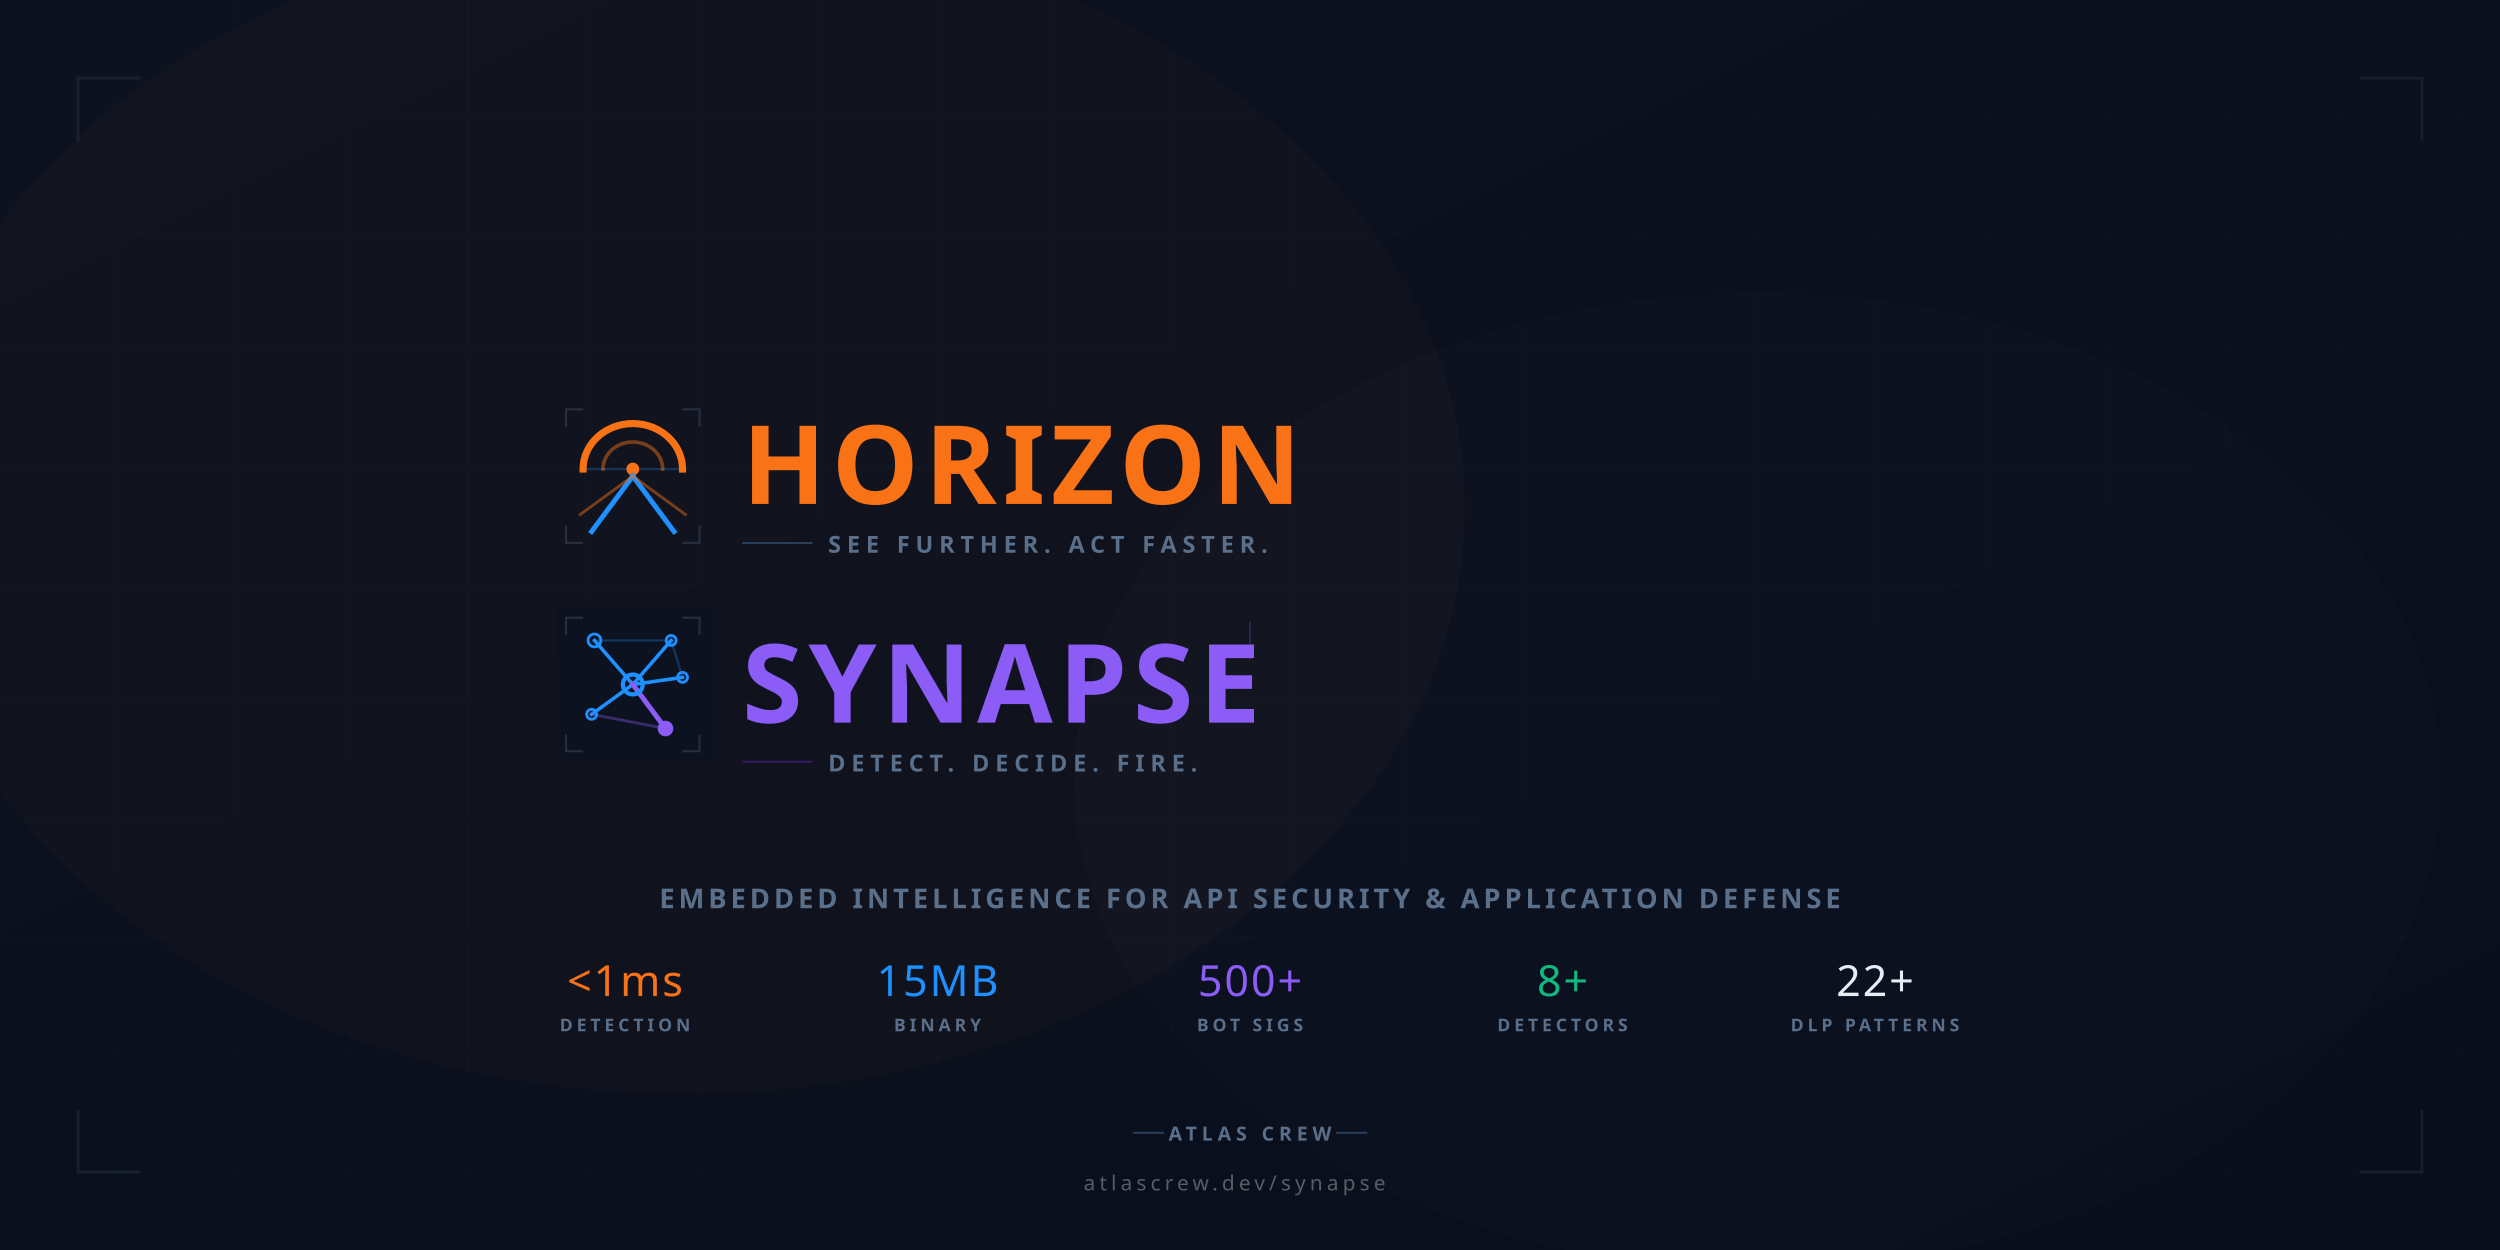
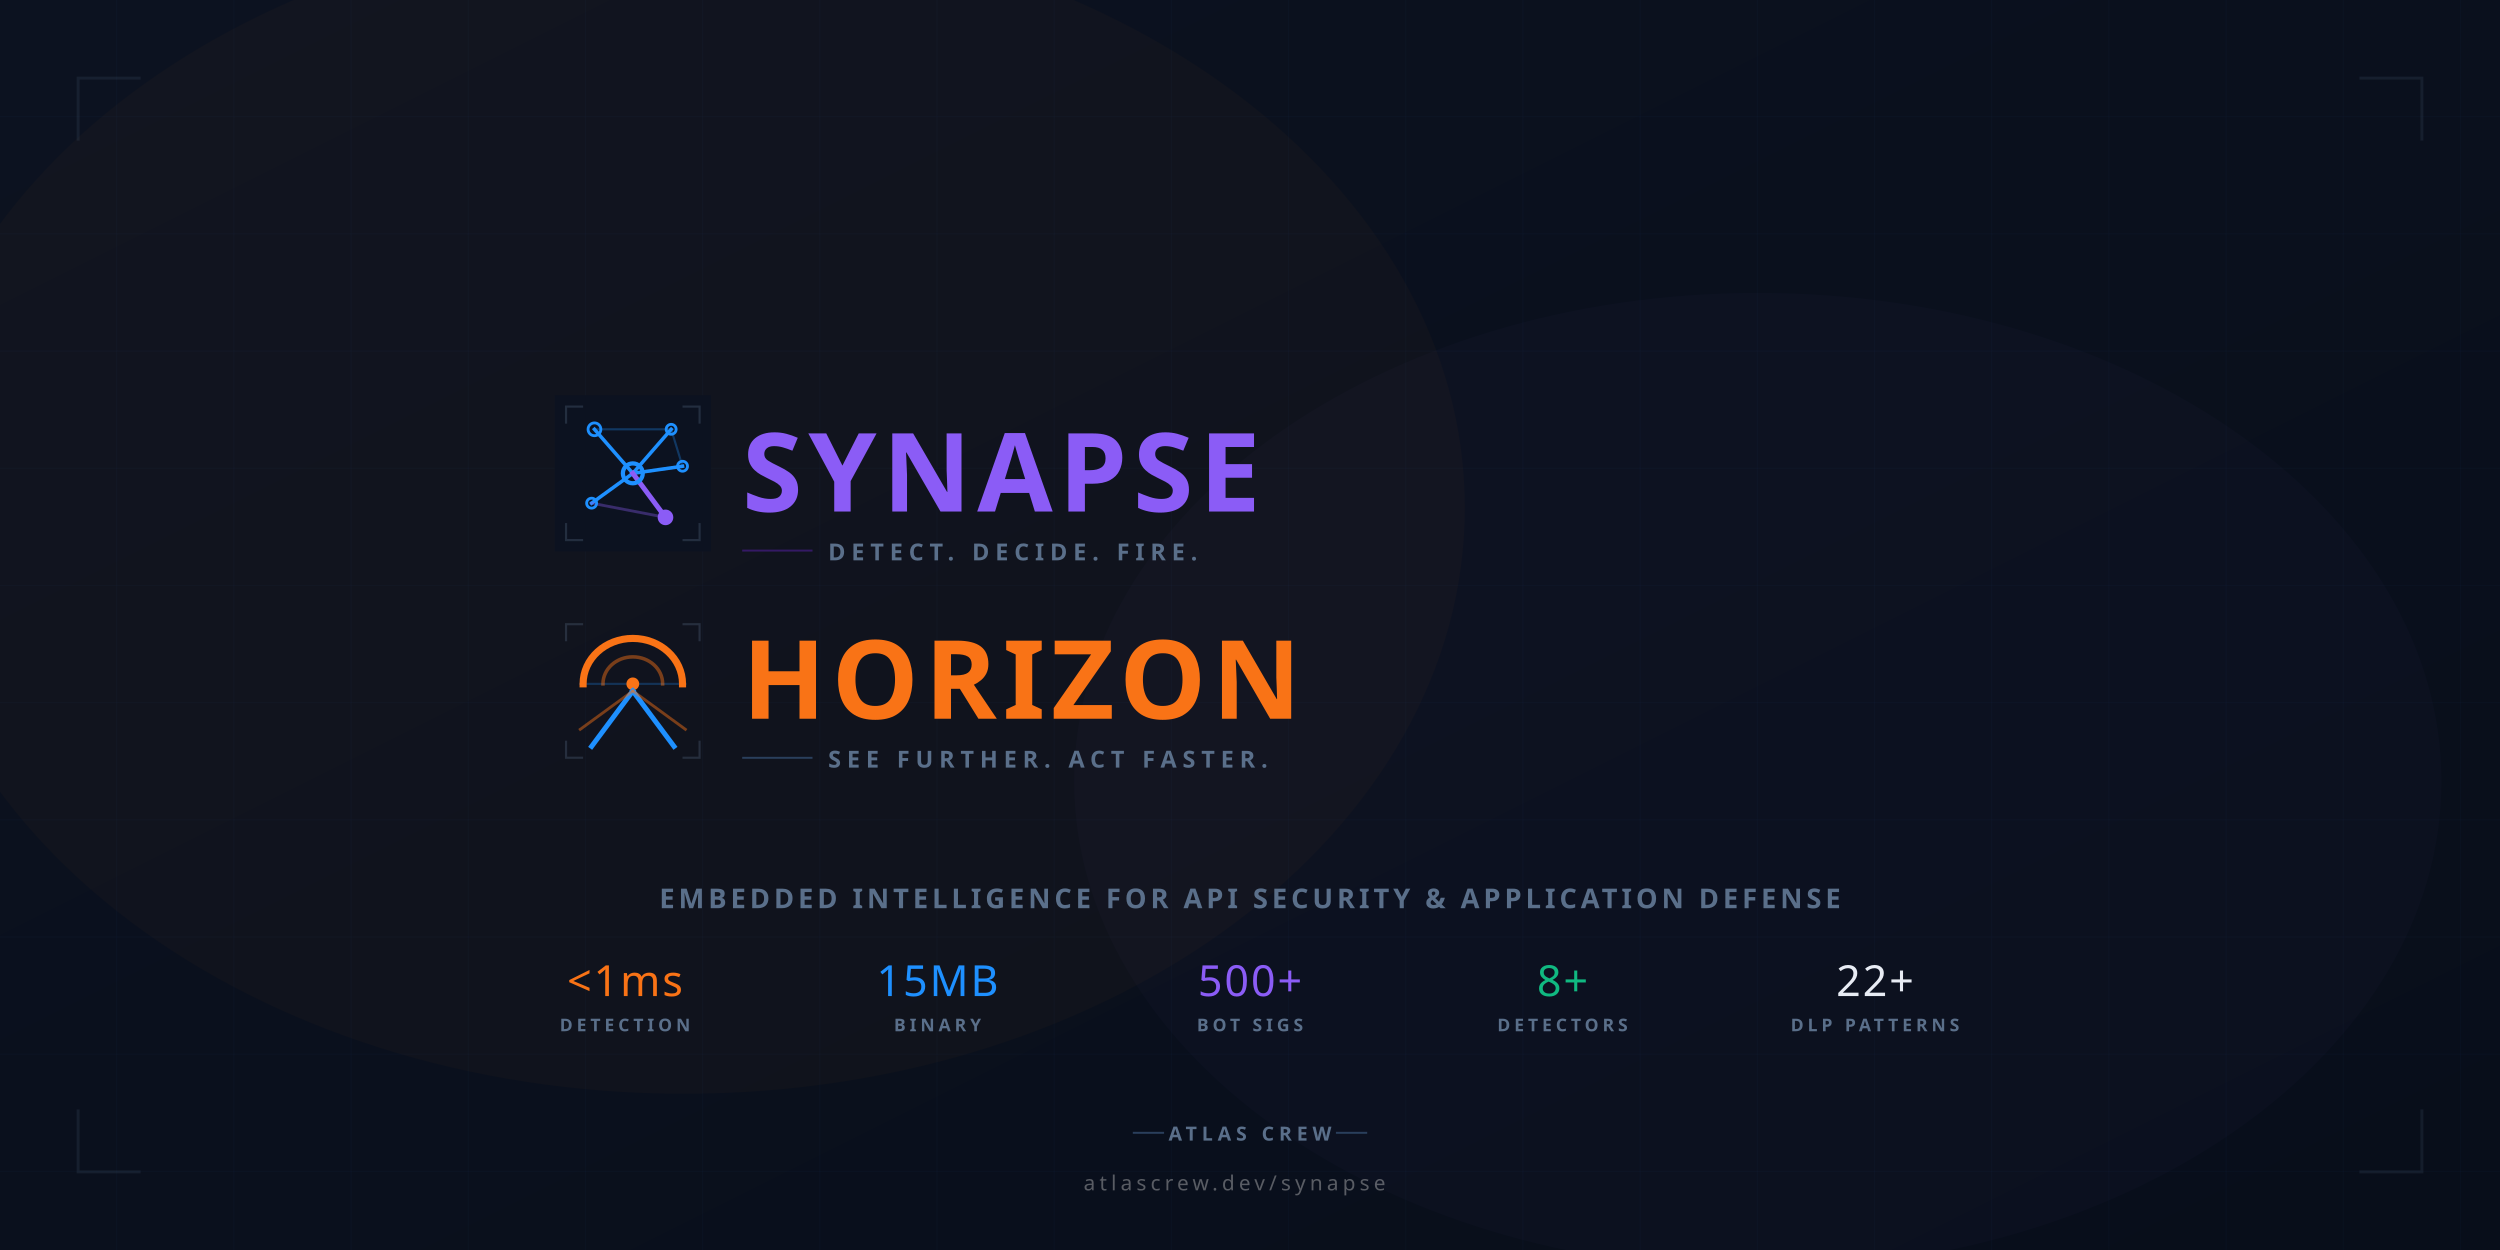
<svg xmlns="http://www.w3.org/2000/svg" width="1280" height="640" viewBox="0 0 1280 640" version="1.1" id="svg37">
  <defs id="defs3">
    <linearGradient id="bg" x1="0" y1="0" x2="1" y2="1">
      <stop offset="0%" stop-color="#0c1220" id="stop1" />
      <stop offset="100%" stop-color="#080e1a" id="stop2" />
    </linearGradient>
    <pattern id="grid" width="60" height="60" patternUnits="userSpaceOnUse">
      <line x1="60" y1="0" x2="60" y2="60" stroke="#1E90FF" stroke-width="0.3" opacity="0.08" id="line2" />
      <line x1="0" y1="60" x2="60" y2="60" stroke="#1E90FF" stroke-width="0.3" opacity="0.08" id="line3" />
    </pattern>
  </defs>
  <rect width="1280" height="640" fill="url(#bg)" id="rect3" />
  <rect width="1280" height="640" fill="url(#grid)" id="rect4" />
  <ellipse cx="350" cy="260" rx="400" ry="300" fill="#f97316" opacity="0.025" id="ellipse4" style="display:inline" />
  <ellipse cx="900" cy="400" rx="350" ry="250" fill="#8B5CF6" opacity="0.02" id="ellipse5" />
  <g stroke="#5a6f8a" stroke-width="1.5" fill="none" opacity="0.15" id="g8">
    <polyline points="40,72 40,40 72,40" id="polyline5" />
    <polyline points="1208,40 1240,40 1240,72" id="polyline6" />
    <polyline points="1240,568 1240,600 1208,600" id="polyline7" />
    <polyline points="72,600 40,600 40,568" id="polyline8" />
  </g>
-   <g transform="matrix(0.7272727,0,0,0.7272727,284,203.7748)" id="g47" style="display:inline">
-     <rect width="110" height="110" fill="#0c1220" id="rect38" x="0" y="0" style="display:none" />
-     <line x1="18" y1="50" x2="92" y2="50" stroke="#1e90ff" stroke-width="1.5" stroke-linecap="square" opacity="0.25" id="line39" />
-     <path d="m 20,50 a 35,32 0 0 1 70,0" fill="none" stroke="#f97316" stroke-width="5" stroke-linecap="square" id="path39" />
-     <path d="m 34,50 a 21,19 0 0 1 42,0" fill="none" stroke="#f97316" stroke-width="2.5" stroke-linecap="square" opacity="0.45" id="path40" />
-     <circle cx="55" cy="50" r="4.5" fill="#f97316" id="circle40" />
-     <line x1="55" y1="55" x2="26" y2="94" stroke="#1e90ff" stroke-width="3.5" stroke-linecap="square" id="line40" />
-     <line x1="55" y1="55" x2="84" y2="94" stroke="#1e90ff" stroke-width="3.5" stroke-linecap="square" id="line41" />
-     <line x1="55" y1="55" x2="18" y2="82" stroke="#f97316" stroke-width="2" stroke-linecap="square" opacity="0.45" id="line42" />
-     <line x1="55" y1="55" x2="92" y2="82" stroke="#f97316" stroke-width="2" stroke-linecap="square" opacity="0.45" id="line43" />
-     <g stroke="#5a6f8a" stroke-width="1.5" fill="none" opacity="0.3" id="g46">
-       <polyline points="8,20 8,8 20,8" id="polyline43" />
-       <polyline points="90,8 102,8 102,20" id="polyline44" />
-       <polyline points="102,90 102,102 90,102" id="polyline45" />
-       <polyline points="20,102 8,102 8,90" id="polyline46" />
+   <g id="g2" transform="translate(0,110.0004)">
+     <g transform="matrix(0.7272727,0,0,0.7272727,284,203.7748)" id="g47" style="display:inline">
+       <rect width="110" height="110" fill="#0c1220" id="rect38" x="0" y="0" style="display:none" />
+       <line x1="18" y1="50" x2="92" y2="50" stroke="#1e90ff" stroke-width="1.5" stroke-linecap="square" opacity="0.25" id="line39" />
+       <path d="m 20,50 a 35,32 0 0 1 70,0" fill="none" stroke="#f97316" stroke-width="5" stroke-linecap="square" id="path39" />
+       <path d="m 34,50 a 21,19 0 0 1 42,0" fill="none" stroke="#f97316" stroke-width="2.5" stroke-linecap="square" opacity="0.45" id="path40" />
+       <circle cx="55" cy="50" r="4.5" fill="#f97316" id="circle40" />
+       <line x1="55" y1="55" x2="26" y2="94" stroke="#1e90ff" stroke-width="3.5" stroke-linecap="square" id="line40" />
+       <line x1="55" y1="55" x2="84" y2="94" stroke="#1e90ff" stroke-width="3.5" stroke-linecap="square" id="line41" />
+       <line x1="55" y1="55" x2="18" y2="82" stroke="#f97316" stroke-width="2" stroke-linecap="square" opacity="0.45" id="line42" />
+       <line x1="55" y1="55" x2="92" y2="82" stroke="#f97316" stroke-width="2" stroke-linecap="square" opacity="0.45" id="line43" />
+       <g stroke="#5a6f8a" stroke-width="1.5" fill="none" opacity="0.3" id="g46">
+         <polyline points="8,20 8,8 20,8" id="polyline43" />
+         <polyline points="90,8 102,8 102,20" id="polyline44" />
+         <polyline points="102,90 102,102 90,102" id="polyline45" />
+         <polyline points="20,102 8,102 8,90" id="polyline46" />
+       </g>
+     </g>
+     <text x="380" y="258" font-family="monospace" font-size="56px" font-weight="700" fill="#f97316" letter-spacing="3" id="text12" style="font-style:normal;font-variant:normal;font-weight:bold;font-stretch:normal;font-family:'Recursive Sans Linear Static';-inkscape-font-specification:'Recursive Sans Linear Static Bold'">HORIZON</text>
+     <line x1="380" y1="278" x2="416" y2="278" stroke="#2a3f5c" stroke-width="1" id="line13" />
+     <text x="424" y="283" font-family="monospace" font-size="12px" font-weight="500" fill="#5a6f8a" letter-spacing="3" id="text13" style="font-style:normal;font-variant:normal;font-weight:600;font-stretch:normal;font-family:'Recursive Sans Linear Static';-inkscape-font-specification:'Recursive Sans Linear Static Semi-Bold'">SEE FURTHER. ACT FASTER.</text>
+   </g>
+   <g id="g1" transform="translate(0,-108.0997)">
+     <g transform="matrix(0.7272727,0,0,0.7272727,284,310.4497)" id="g67" style="display:inline">
+       <rect width="110" height="110" fill="#0c1220" id="rect51" x="0" y="0" style="display:inline" />
+       <line x1="55" y1="55" x2="28" y2="24" stroke="#1e90ff" stroke-width="2.5" stroke-linecap="square" id="line51" />
+       <line x1="55" y1="55" x2="82" y2="24" stroke="#1e90ff" stroke-width="2.5" stroke-linecap="square" id="line52" />
+       <line x1="55" y1="55" x2="90" y2="50" stroke="#1e90ff" stroke-width="2.5" stroke-linecap="square" id="line53" />
+       <line x1="55" y1="55" x2="26" y2="76" stroke="#1e90ff" stroke-width="2.5" stroke-linecap="square" id="line54" />
+       <line x1="55" y1="55" x2="78" y2="86" stroke="#8b5cf6" stroke-width="3.5" stroke-linecap="square" id="line55" />
+       <line x1="28" y1="24" x2="82" y2="24" stroke="#1e90ff" stroke-width="1.5" stroke-linecap="square" opacity="0.3" id="line56" />
+       <line x1="82" y1="24" x2="90" y2="50" stroke="#1e90ff" stroke-width="1.5" stroke-linecap="square" opacity="0.3" id="line57" />
+       <line x1="26" y1="76" x2="78" y2="86" stroke="#8b5cf6" stroke-width="2" stroke-linecap="square" opacity="0.35" id="line58" />
+       <circle cx="28" cy="24" r="4.5" fill="none" stroke="#1e90ff" stroke-width="2" id="circle58" />
+       <circle cx="82" cy="24" r="3.5" fill="none" stroke="#1e90ff" stroke-width="2" id="circle59" />
+       <circle cx="90" cy="50" r="3.5" fill="none" stroke="#1e90ff" stroke-width="2" id="circle60" />
+       <circle cx="26" cy="76" r="3.5" fill="none" stroke="#1e90ff" stroke-width="2" id="circle61" />
+       <circle cx="78" cy="86" r="5.5" fill="#8b5cf6" id="circle62" />
+       <circle cx="55" cy="55" r="7" fill="none" stroke="#1e90ff" stroke-width="3" id="circle63" />
+       <g stroke="#5a6f8a" stroke-width="1.5" fill="none" opacity="0.3" id="g66" style="display:inline">
+         <polyline points="8,20 8,8 20,8" id="polyline63" />
+         <polyline points="90,8 102,8 102,20" id="polyline64" />
+         <polyline points="102,90 102,102 90,102" id="polyline65" />
+         <polyline points="20,102 8,102 8,90" id="polyline66" />
+       </g>
+     </g>
+     <text x="380" y="370" font-family="monospace" font-size="56px" font-weight="700" fill="#8b5cf6" letter-spacing="3" id="text24" style="font-style:normal;font-variant:normal;font-weight:bold;font-stretch:normal;font-family:'Recursive Sans Linear Static';-inkscape-font-specification:'Recursive Sans Linear Static Bold'">SYNAPSE</text>
+     <line x1="380" y1="390" x2="416" y2="390" stroke="#4c1d95" stroke-width="1" opacity="0.6" id="line24" />
+     <text x="424" y="395" font-family="monospace" font-size="12px" font-weight="500" fill="#5a6f8a" letter-spacing="3" id="text25" style="font-style:normal;font-variant:normal;font-weight:600;font-stretch:normal;font-family:'Recursive Sans Linear Static';-inkscape-font-specification:'Recursive Sans Linear Static Semi-Bold'">DETECT. DECIDE. FIRE.</text>
+   </g>
+   <g id="g4">
+     <text x="640" y="465" font-family="monospace" font-size="14" font-weight="400" fill="#5a6f8a" letter-spacing="2" text-anchor="middle" id="text26" style="-inkscape-font-specification:'Recursive Sans Linear Static Semi-Bold';font-family:'Recursive Sans Linear Static';font-weight:600;font-style:normal;font-stretch:normal;font-variant:normal">EMBEDDED INTELLIGENCE FOR API SECURITY &amp; APPLICATION DEFENSE</text>
+     <g transform="translate(0, 510)" text-anchor="middle" id="g36">
+       <text x="320" y="0" font-family="monospace" font-size="22" fill="#F97316" letter-spacing="1" id="text27" style="-inkscape-font-specification:'Recursive Sans Linear Static Medium';font-family:'Recursive Sans Linear Static';font-weight:500;font-style:normal;font-stretch:normal;font-variant:normal">&lt;1ms</text>
+       <text x="320" y="18" font-family="monospace" font-size="9" fill="#5a6f8a" letter-spacing="2" id="text28" style="-inkscape-font-specification:'Recursive Sans Linear Static Semi-Bold';font-family:'Recursive Sans Linear Static';font-weight:600;font-style:normal;font-stretch:normal;font-variant:normal">DETECTION</text>
+       <text x="480" y="0" font-family="monospace" font-size="22" fill="#1E90FF" letter-spacing="1" id="text29" style="-inkscape-font-specification:'Recursive Sans Linear Static Medium';font-family:'Recursive Sans Linear Static';font-weight:500;font-style:normal;font-stretch:normal;font-variant:normal">15MB</text>
+       <text x="480" y="18" font-family="monospace" font-size="9" fill="#5a6f8a" letter-spacing="2" id="text30" style="-inkscape-font-specification:'Recursive Sans Linear Static Semi-Bold';font-family:'Recursive Sans Linear Static';font-weight:600;font-style:normal;font-stretch:normal;font-variant:normal">BINARY</text>
+       <text x="640" y="0" font-family="monospace" font-size="22" fill="#8B5CF6" letter-spacing="1" id="text31" style="-inkscape-font-specification:'Recursive Sans Linear Static Medium';font-family:'Recursive Sans Linear Static';font-weight:500;font-style:normal;font-stretch:normal;font-variant:normal">500+</text>
+       <text x="640" y="18" font-family="monospace" font-size="9" fill="#5a6f8a" letter-spacing="2" id="text32" style="-inkscape-font-specification:'Recursive Sans Linear Static Semi-Bold';font-family:'Recursive Sans Linear Static';font-weight:600;font-style:normal;font-stretch:normal;font-variant:normal">BOT SIGS</text>
+       <text x="800" y="0" font-family="monospace" font-size="22" fill="#10B981" letter-spacing="1" id="text33" style="-inkscape-font-specification:'Recursive Sans Linear Static Medium';font-family:'Recursive Sans Linear Static';font-weight:500;font-style:normal;font-stretch:normal;font-variant:normal">8+</text>
+       <text x="800" y="18" font-family="monospace" font-size="9" fill="#5a6f8a" letter-spacing="2" id="text34" style="-inkscape-font-specification:'Recursive Sans Linear Static Semi-Bold';font-family:'Recursive Sans Linear Static';font-weight:600;font-style:normal;font-stretch:normal;font-variant:normal">DETECTORS</text>
+       <text x="960" y="0" font-family="monospace" font-size="22" fill="#e8ecf4" letter-spacing="1" id="text35" style="-inkscape-font-specification:'Recursive Sans Linear Static Medium';font-family:'Recursive Sans Linear Static';font-weight:500;font-style:normal;font-stretch:normal;font-variant:normal">22+</text>
+       <text x="960" y="18" font-family="monospace" font-size="9" fill="#5a6f8a" letter-spacing="2" id="text36" style="-inkscape-font-specification:'Recursive Sans Linear Static Semi-Bold';font-family:'Recursive Sans Linear Static';font-weight:600;font-style:normal;font-stretch:normal;font-variant:normal">DLP PATTERNS</text>
    </g>
  </g>
-   <text x="380" y="258" font-family="monospace" font-size="56" font-weight="700" fill="#F97316" letter-spacing="3" id="text12" style="-inkscape-font-specification:'Recursive Sans Linear Static Bold';font-family:'Recursive Sans Linear Static';font-weight:bold;font-style:normal;font-stretch:normal;font-variant:normal">HORIZON</text>
-   <line x1="380" y1="278" x2="416" y2="278" stroke="#2a3f5c" stroke-width="1" id="line13" />
-   <text x="424" y="283" font-family="monospace" font-size="12" font-weight="500" fill="#5a6f8a" letter-spacing="3" id="text13" style="-inkscape-font-specification:'Recursive Sans Linear Static Semi-Bold';font-family:'Recursive Sans Linear Static';font-weight:600;font-style:normal;font-stretch:normal;font-variant:normal">SEE FURTHER. ACT FASTER.</text>
-   <line x1="640" y1="318" x2="640" y2="338" stroke="#1e2d44" stroke-width="1" id="line14" />
-   <g transform="matrix(0.7272727,0,0,0.7272727,284,310.4497)" id="g67" style="display:inline">
-     <rect width="110" height="110" fill="#0c1220" id="rect51" x="0" y="0" style="display:inline" />
-     <line x1="55" y1="55" x2="28" y2="24" stroke="#1e90ff" stroke-width="2.5" stroke-linecap="square" id="line51" />
-     <line x1="55" y1="55" x2="82" y2="24" stroke="#1e90ff" stroke-width="2.5" stroke-linecap="square" id="line52" />
-     <line x1="55" y1="55" x2="90" y2="50" stroke="#1e90ff" stroke-width="2.5" stroke-linecap="square" id="line53" />
-     <line x1="55" y1="55" x2="26" y2="76" stroke="#1e90ff" stroke-width="2.5" stroke-linecap="square" id="line54" />
-     <line x1="55" y1="55" x2="78" y2="86" stroke="#8b5cf6" stroke-width="3.5" stroke-linecap="square" id="line55" />
-     <line x1="28" y1="24" x2="82" y2="24" stroke="#1e90ff" stroke-width="1.5" stroke-linecap="square" opacity="0.3" id="line56" />
-     <line x1="82" y1="24" x2="90" y2="50" stroke="#1e90ff" stroke-width="1.5" stroke-linecap="square" opacity="0.3" id="line57" />
-     <line x1="26" y1="76" x2="78" y2="86" stroke="#8b5cf6" stroke-width="2" stroke-linecap="square" opacity="0.35" id="line58" />
-     <circle cx="28" cy="24" r="4.5" fill="none" stroke="#1e90ff" stroke-width="2" id="circle58" />
-     <circle cx="82" cy="24" r="3.5" fill="none" stroke="#1e90ff" stroke-width="2" id="circle59" />
-     <circle cx="90" cy="50" r="3.5" fill="none" stroke="#1e90ff" stroke-width="2" id="circle60" />
-     <circle cx="26" cy="76" r="3.5" fill="none" stroke="#1e90ff" stroke-width="2" id="circle61" />
-     <circle cx="78" cy="86" r="5.5" fill="#8b5cf6" id="circle62" />
-     <circle cx="55" cy="55" r="7" fill="none" stroke="#1e90ff" stroke-width="3" id="circle63" />
-     <g stroke="#5a6f8a" stroke-width="1.5" fill="none" opacity="0.3" id="g66" style="display:inline">
-       <polyline points="8,20 8,8 20,8" id="polyline63" />
-       <polyline points="90,8 102,8 102,20" id="polyline64" />
-       <polyline points="102,90 102,102 90,102" id="polyline65" />
-       <polyline points="20,102 8,102 8,90" id="polyline66" />
-     </g>
+   <g id="g3">
+     <line x1="580" y1="580" x2="596" y2="580" stroke="#2a3f5c" stroke-width="1" id="line36" />
+     <text x="640" y="584" font-family="monospace" font-size="10" fill="#5a6f8a" letter-spacing="2.5" text-anchor="middle" id="text37" style="-inkscape-font-specification:'Recursive Sans Linear Static Semi-Bold';font-family:'Recursive Sans Linear Static';font-weight:600;font-style:normal;font-stretch:normal;font-variant:normal">ATLAS CREW</text>
+     <line x1="684" y1="580" x2="700" y2="580" stroke="#2a3f5c" stroke-width="1" id="line37" />
+     <text xml:space="preserve" style="font-style:normal;font-variant:normal;font-weight:normal;font-stretch:normal;font-size:10.667px;line-height:0px;font-family:'Recursive Mono Linear Static';-inkscape-font-specification:'Recursive Mono Linear Static';letter-spacing:2.12px;word-spacing:0.01px;writing-mode:lr-tb;direction:ltr;opacity:0.655;fill:#c2c2c2;fill-opacity:0.661" x="554.798" y="609.467" id="text38">
+       <tspan id="tspan37" x="554.798" y="609.467">atlascrew.dev/synapse</tspan>
+     </text>
  </g>
-   <text x="380" y="370" font-family="monospace" font-size="56" font-weight="700" fill="#8B5CF6" letter-spacing="3" id="text24" style="-inkscape-font-specification:'Recursive Sans Linear Static Bold';font-family:'Recursive Sans Linear Static';font-weight:bold;font-style:normal;font-stretch:normal;font-variant:normal">SYNAPSE</text>
-   <line x1="380" y1="390" x2="416" y2="390" stroke="#4C1D95" stroke-width="1" opacity="0.6" id="line24" />
-   <text x="424" y="395" font-family="monospace" font-size="12px" font-weight="500" fill="#5a6f8a" letter-spacing="3" id="text25" style="-inkscape-font-specification:'Recursive Sans Linear Static Semi-Bold';font-family:'Recursive Sans Linear Static';font-weight:600;font-style:normal;font-stretch:normal;font-variant:normal">DETECT. DECIDE. FIRE.</text>
-   <text x="640" y="465" font-family="monospace" font-size="14" font-weight="400" fill="#5a6f8a" letter-spacing="2" text-anchor="middle" id="text26" style="-inkscape-font-specification:'Recursive Sans Linear Static Semi-Bold';font-family:'Recursive Sans Linear Static';font-weight:600;font-style:normal;font-stretch:normal;font-variant:normal">EMBEDDED INTELLIGENCE FOR API SECURITY &amp; APPLICATION DEFENSE</text>
-   <g transform="translate(0, 510)" text-anchor="middle" id="g36">
-     <text x="320" y="0" font-family="monospace" font-size="22" fill="#F97316" letter-spacing="1" id="text27" style="-inkscape-font-specification:'Recursive Sans Linear Static Medium';font-family:'Recursive Sans Linear Static';font-weight:500;font-style:normal;font-stretch:normal;font-variant:normal">&lt;1ms</text>
-     <text x="320" y="18" font-family="monospace" font-size="9" fill="#5a6f8a" letter-spacing="2" id="text28" style="-inkscape-font-specification:'Recursive Sans Linear Static Semi-Bold';font-family:'Recursive Sans Linear Static';font-weight:600;font-style:normal;font-stretch:normal;font-variant:normal">DETECTION</text>
-     <text x="480" y="0" font-family="monospace" font-size="22" fill="#1E90FF" letter-spacing="1" id="text29" style="-inkscape-font-specification:'Recursive Sans Linear Static Medium';font-family:'Recursive Sans Linear Static';font-weight:500;font-style:normal;font-stretch:normal;font-variant:normal">15MB</text>
-     <text x="480" y="18" font-family="monospace" font-size="9" fill="#5a6f8a" letter-spacing="2" id="text30" style="-inkscape-font-specification:'Recursive Sans Linear Static Semi-Bold';font-family:'Recursive Sans Linear Static';font-weight:600;font-style:normal;font-stretch:normal;font-variant:normal">BINARY</text>
-     <text x="640" y="0" font-family="monospace" font-size="22" fill="#8B5CF6" letter-spacing="1" id="text31" style="-inkscape-font-specification:'Recursive Sans Linear Static Medium';font-family:'Recursive Sans Linear Static';font-weight:500;font-style:normal;font-stretch:normal;font-variant:normal">500+</text>
-     <text x="640" y="18" font-family="monospace" font-size="9" fill="#5a6f8a" letter-spacing="2" id="text32" style="-inkscape-font-specification:'Recursive Sans Linear Static Semi-Bold';font-family:'Recursive Sans Linear Static';font-weight:600;font-style:normal;font-stretch:normal;font-variant:normal">BOT SIGS</text>
-     <text x="800" y="0" font-family="monospace" font-size="22" fill="#10B981" letter-spacing="1" id="text33" style="-inkscape-font-specification:'Recursive Sans Linear Static Medium';font-family:'Recursive Sans Linear Static';font-weight:500;font-style:normal;font-stretch:normal;font-variant:normal">8+</text>
-     <text x="800" y="18" font-family="monospace" font-size="9" fill="#5a6f8a" letter-spacing="2" id="text34" style="-inkscape-font-specification:'Recursive Sans Linear Static Semi-Bold';font-family:'Recursive Sans Linear Static';font-weight:600;font-style:normal;font-stretch:normal;font-variant:normal">DETECTORS</text>
-     <text x="960" y="0" font-family="monospace" font-size="22" fill="#e8ecf4" letter-spacing="1" id="text35" style="-inkscape-font-specification:'Recursive Sans Linear Static Medium';font-family:'Recursive Sans Linear Static';font-weight:500;font-style:normal;font-stretch:normal;font-variant:normal">22+</text>
-     <text x="960" y="18" font-family="monospace" font-size="9" fill="#5a6f8a" letter-spacing="2" id="text36" style="-inkscape-font-specification:'Recursive Sans Linear Static Semi-Bold';font-family:'Recursive Sans Linear Static';font-weight:600;font-style:normal;font-stretch:normal;font-variant:normal">DLP PATTERNS</text>
-   </g>
-   <line x1="580" y1="580" x2="596" y2="580" stroke="#2a3f5c" stroke-width="1" id="line36" />
-   <text x="640" y="584" font-family="monospace" font-size="10" fill="#5a6f8a" letter-spacing="2.5" text-anchor="middle" id="text37" style="-inkscape-font-specification:'Recursive Sans Linear Static Semi-Bold';font-family:'Recursive Sans Linear Static';font-weight:600;font-style:normal;font-stretch:normal;font-variant:normal">ATLAS CREW</text>
-   <line x1="684" y1="580" x2="700" y2="580" stroke="#2a3f5c" stroke-width="1" id="line37" />
-   <text xml:space="preserve" style="font-style:normal;font-variant:normal;font-weight:normal;font-stretch:normal;font-size:10.667px;line-height:0px;font-family:'Recursive Mono Linear Static';-inkscape-font-specification:'Recursive Mono Linear Static';letter-spacing:2.12px;word-spacing:0.01px;writing-mode:lr-tb;direction:ltr;opacity:0.655;fill:#c2c2c2;fill-opacity:0.661" x="554.798" y="609.467" id="text38">
-     <tspan id="tspan37" x="554.798" y="609.467">atlascrew.dev/synapse</tspan>
-   </text>
</svg>
